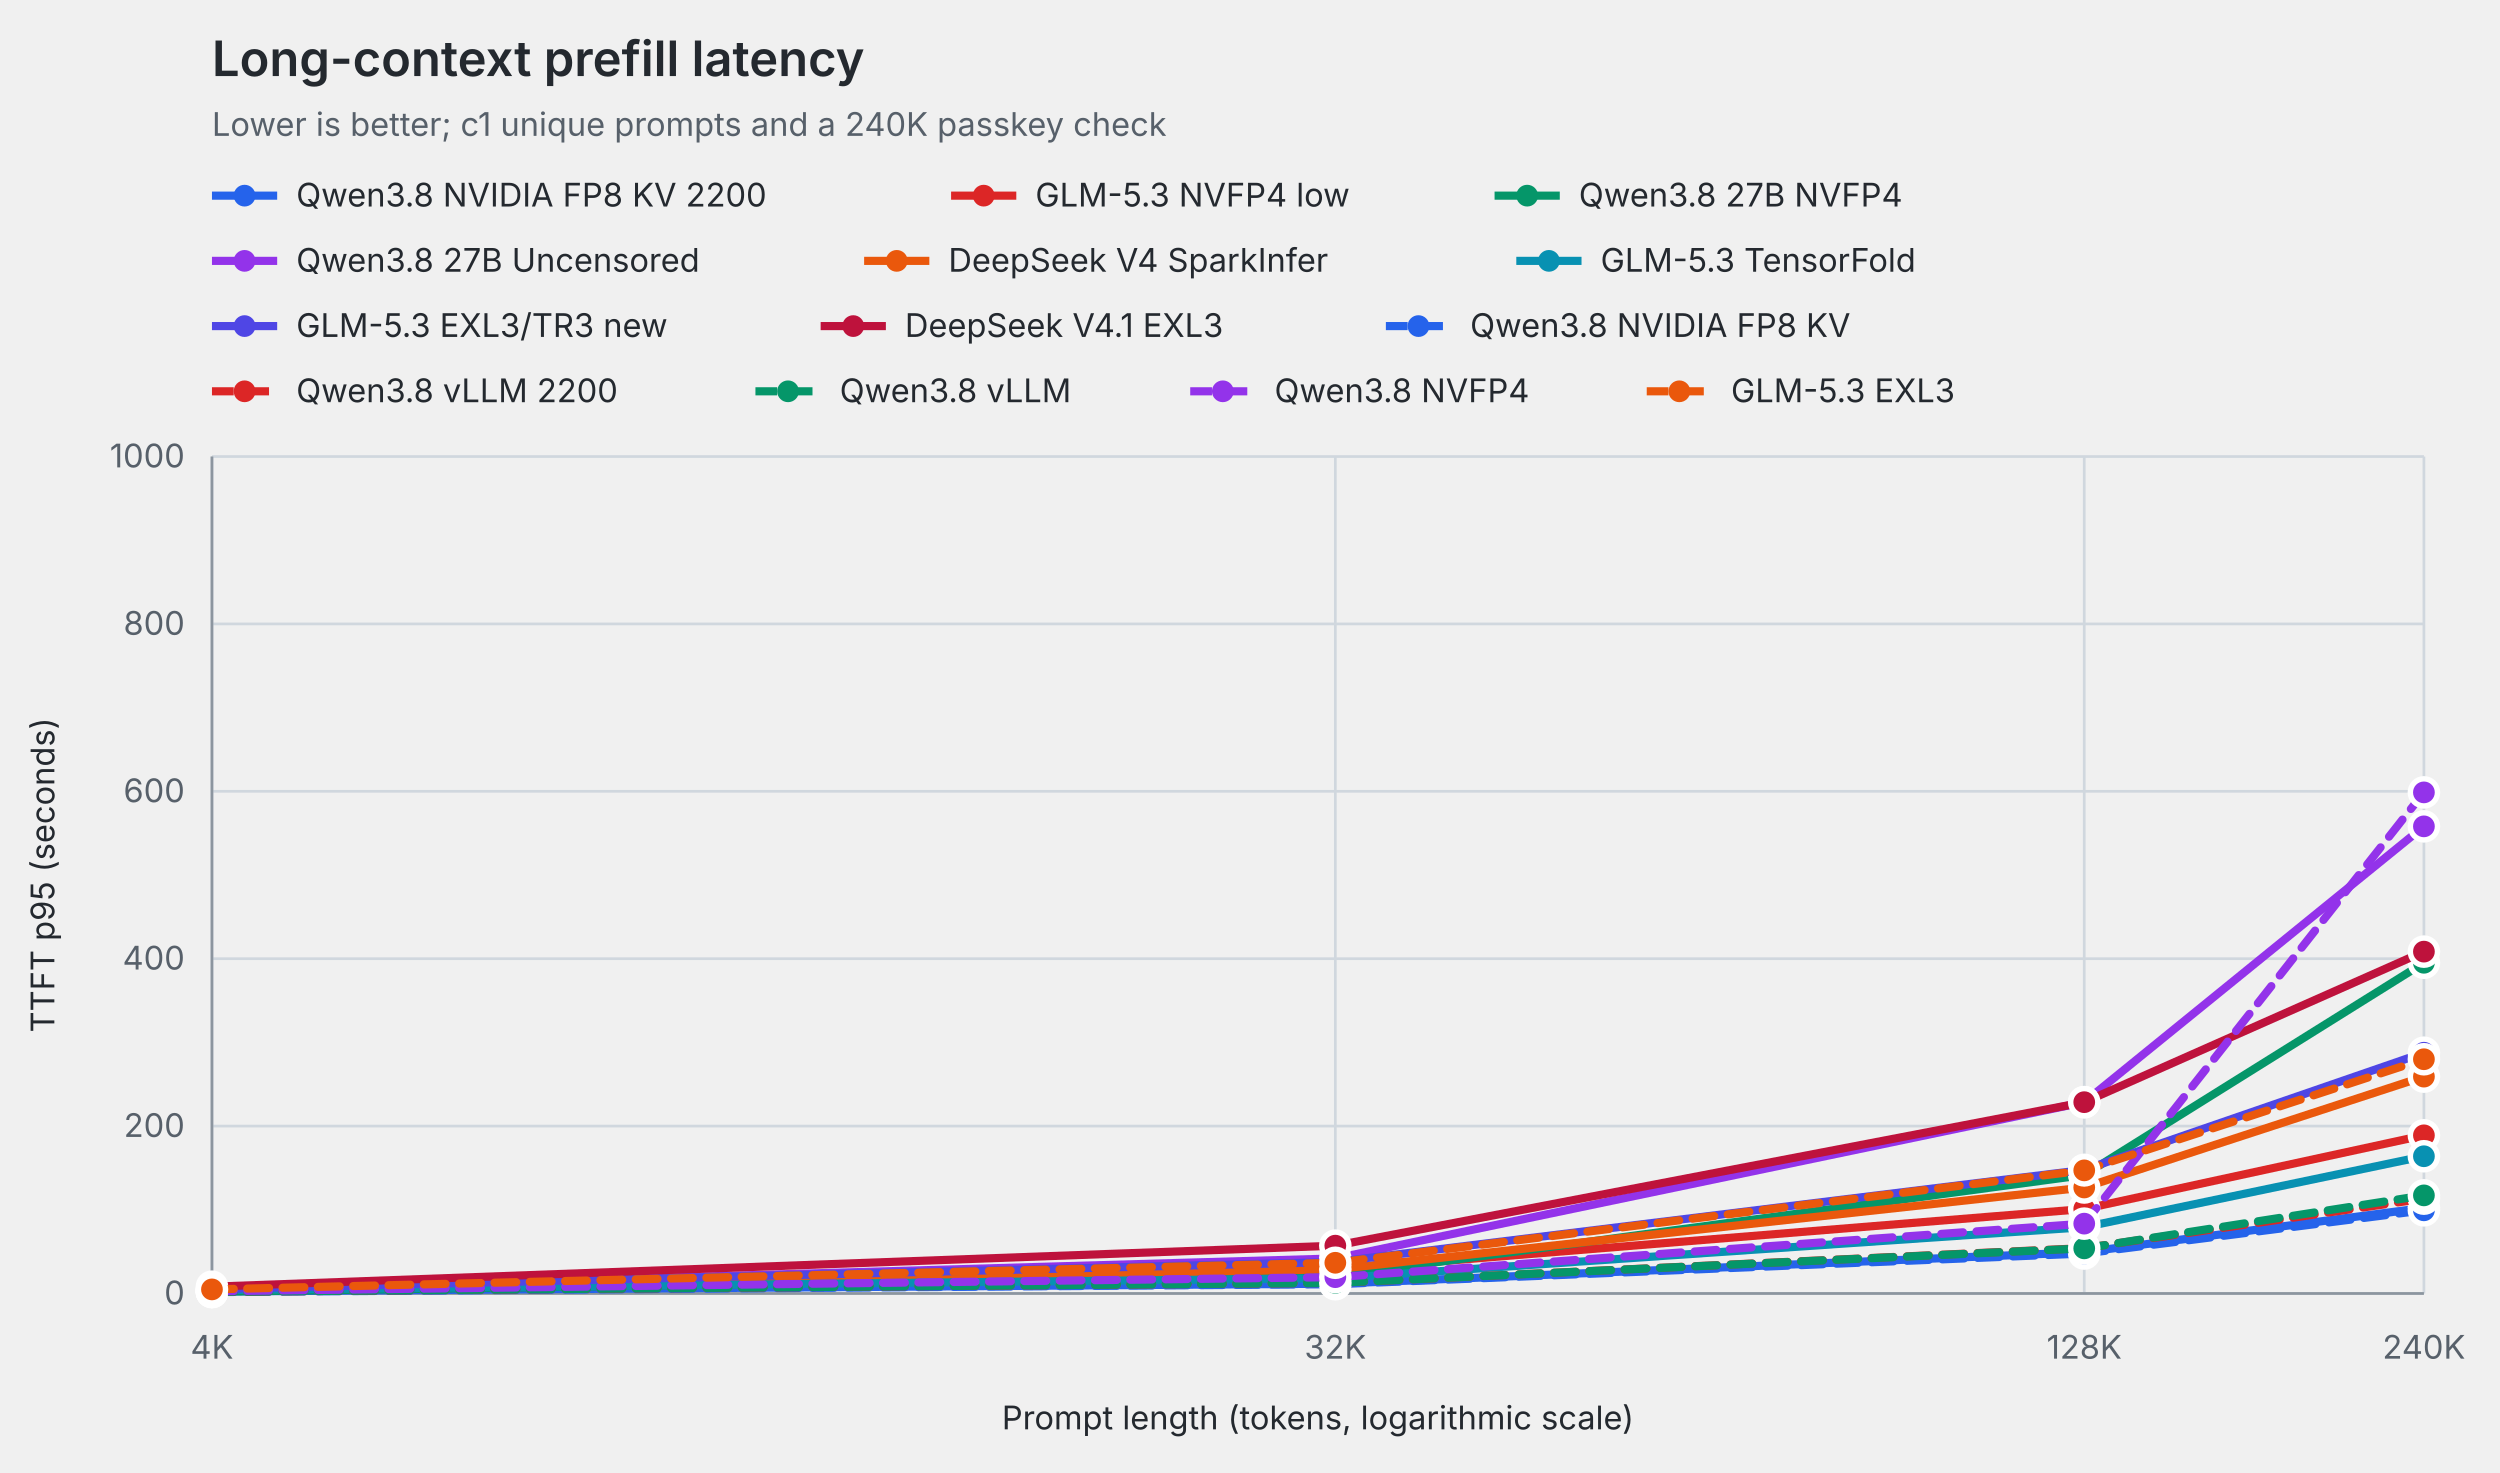
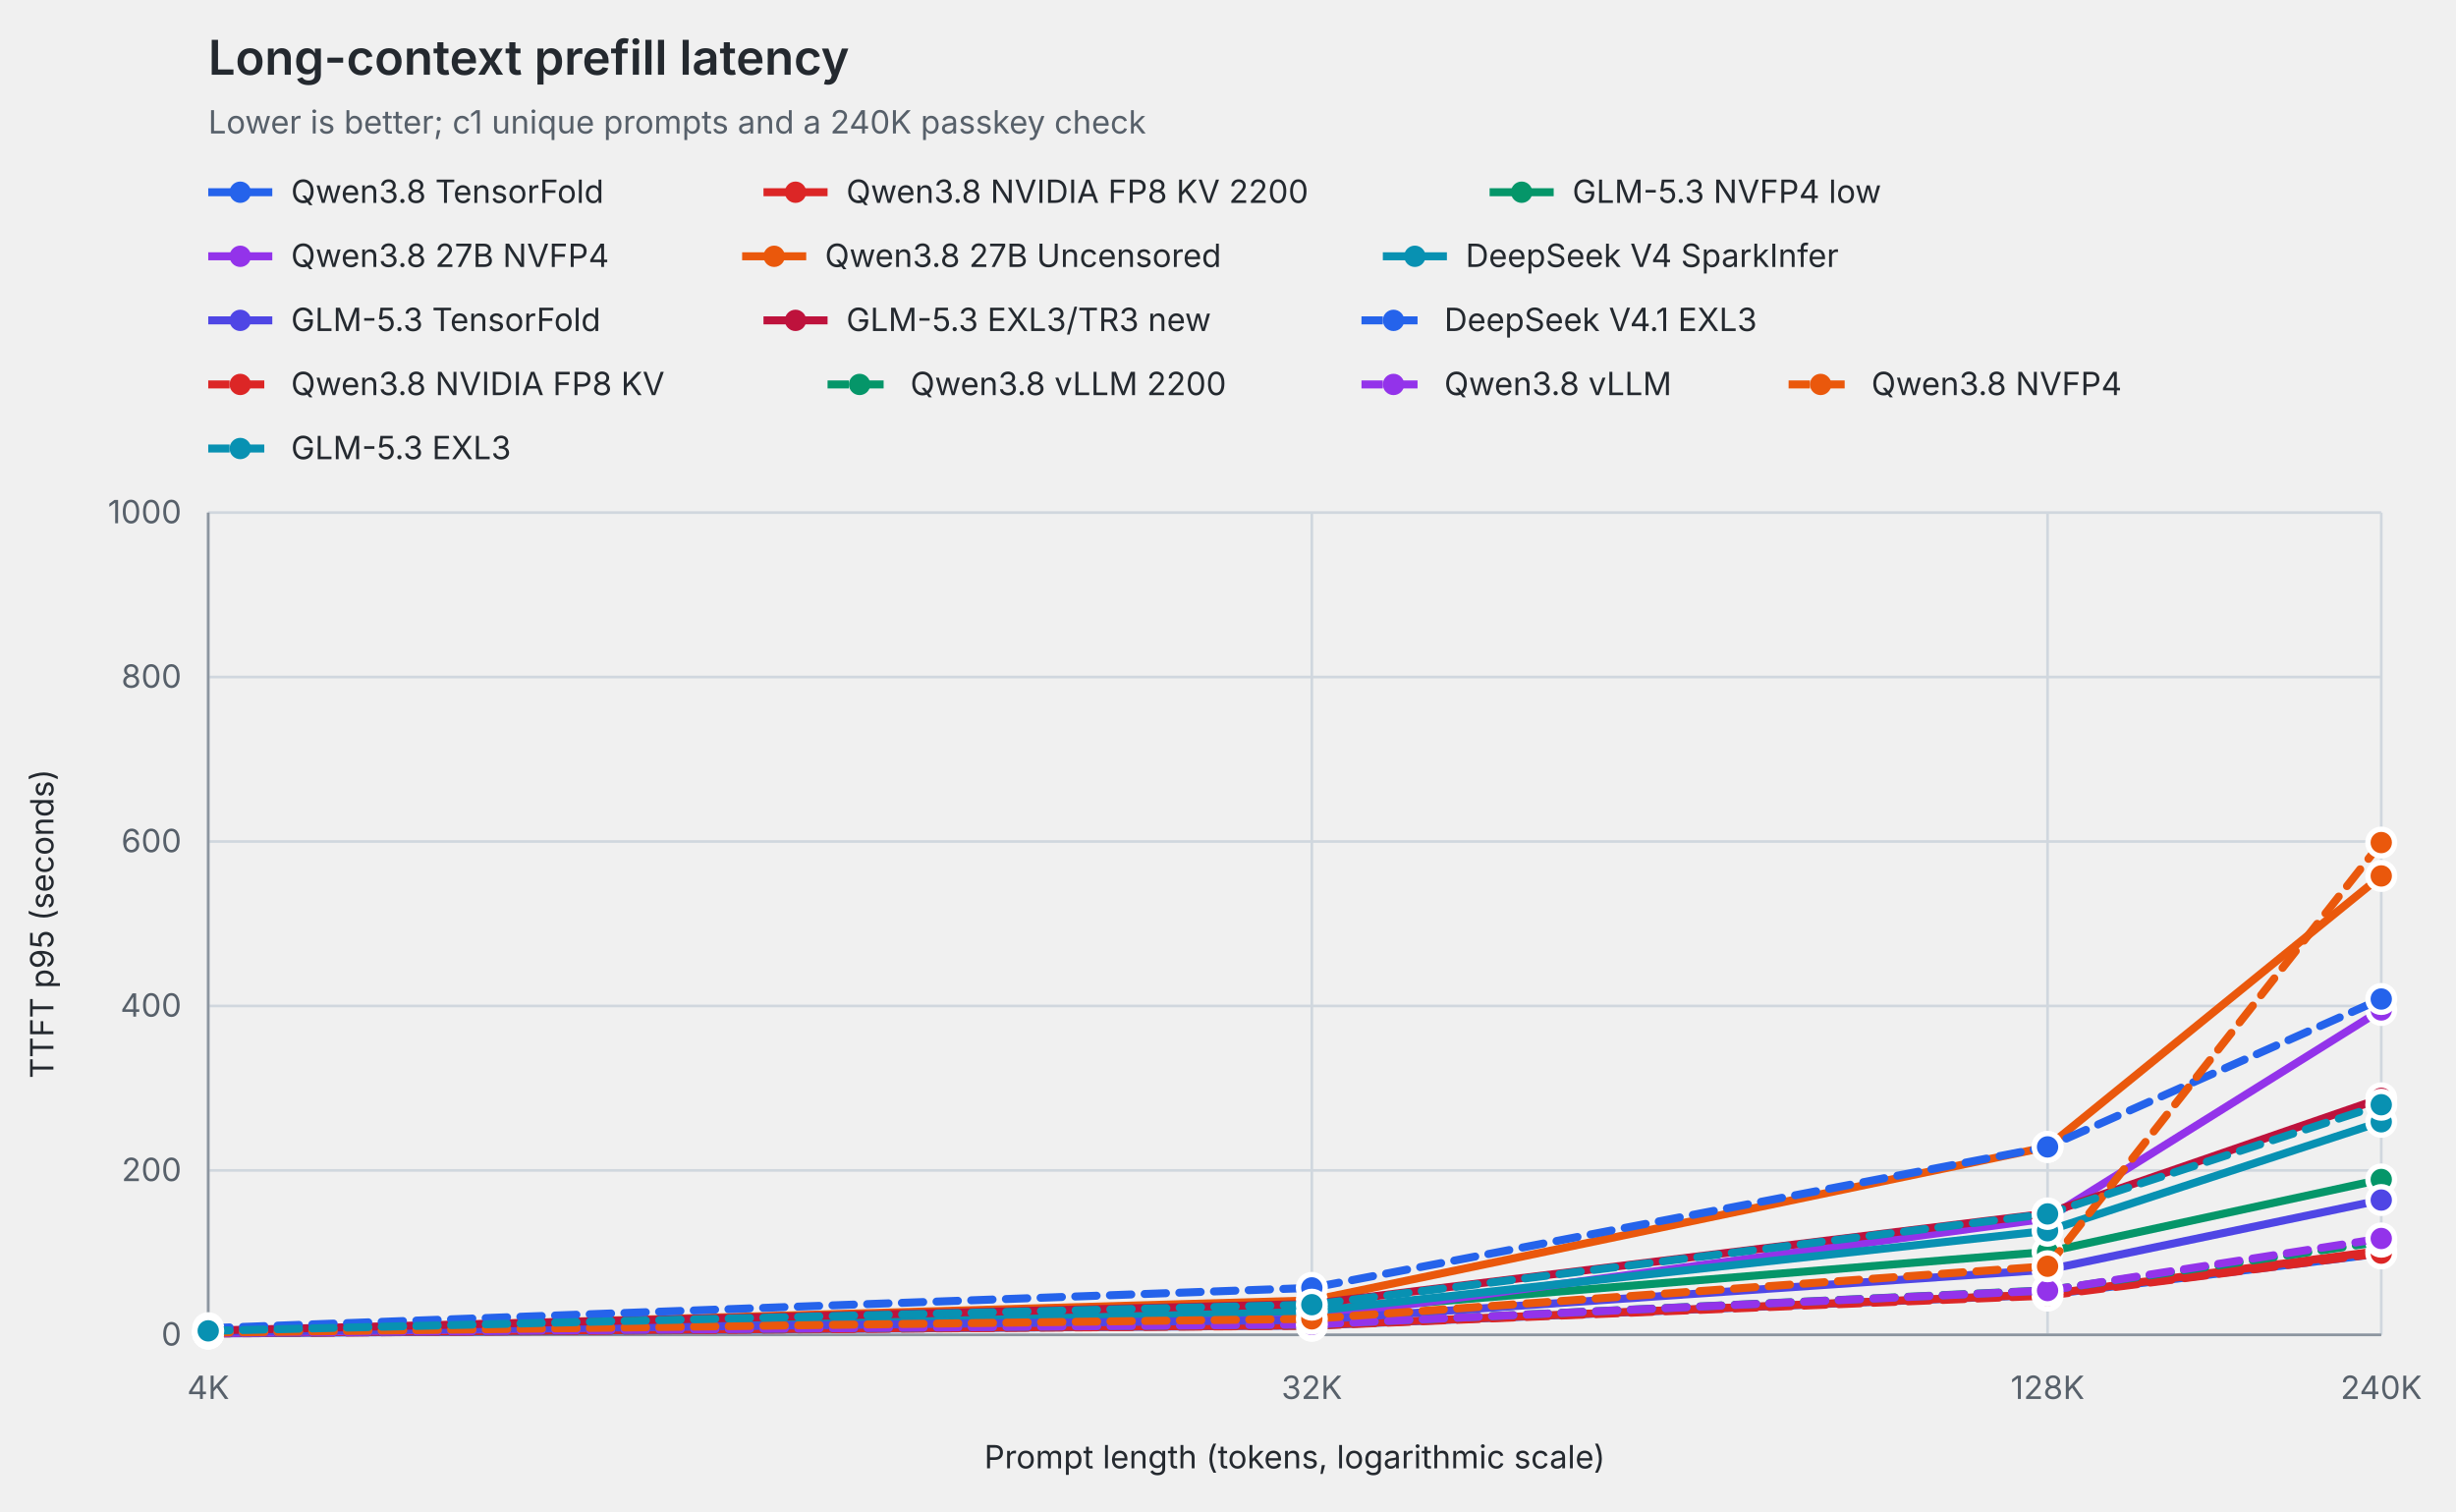
- <svg xmlns="http://www.w3.org/2000/svg" width="920" height="542" viewBox="0 0 920 542" role="img" aria-labelledby="title desc">
+ <svg xmlns="http://www.w3.org/2000/svg" width="920" height="566" viewBox="0 0 920 566" role="img" aria-labelledby="title desc">
  <style>
    :root { color-scheme: light dark; }
    text { font-family: ui-sans-serif, system-ui, -apple-system, BlinkMacSystemFont, "Segoe UI", sans-serif; fill: #24292f; font-size: 12px; }
    .title { font-size: 18px; font-weight: 600; }
    .subtitle, .tick { fill: #57606a; }
    .grid { stroke: #d0d7de; stroke-width: 1; }
    .axis { stroke: #8c959f; stroke-width: 1; }
    .series { fill: none; stroke-width: 3; stroke-linejoin: round; stroke-linecap: round; }
    .marker { stroke: #ffffff; stroke-width: 2; }
    @media (prefers-color-scheme: dark) {
      text { fill: #f0f6fc; }
      .subtitle, .tick { fill: #8c959f; }
      .grid { stroke: #30363d; }
      .axis { stroke: #6e7681; }
      .marker { stroke: #0d1117; }
    }
  </style>
  <text class="title" x="78" y="28">Long-context prefill latency</text>
  <text class="subtitle" x="78" y="50">Lower is better; c1 unique prompts and a 240K passkey check</text>
  <line x1="78" y1="72" x2="102" y2="72" stroke="#2563eb" stroke-width="3" stroke-dasharray="" />
  <circle cx="90" cy="72" r="4" fill="#2563eb" />
-   <text x="109" y="76">Qwen3.8 NVIDIA FP8 KV 2200</text>
-   <line x1="350" y1="72" x2="374" y2="72" stroke="#dc2626" stroke-width="3" stroke-dasharray="" />
-   <circle cx="362" cy="72" r="4" fill="#dc2626" />
-   <text x="381" y="76">GLM-5.3 NVFP4 low</text>
-   <line x1="550" y1="72" x2="574" y2="72" stroke="#059669" stroke-width="3" stroke-dasharray="" />
-   <circle cx="562" cy="72" r="4" fill="#059669" />
-   <text x="581" y="76">Qwen3.8 27B NVFP4</text>
+   <text x="109" y="76">Qwen3.8 TensorFold</text>
+   <line x1="286" y1="72" x2="310" y2="72" stroke="#dc2626" stroke-width="3" stroke-dasharray="" />
+   <circle cx="298" cy="72" r="4" fill="#dc2626" />
+   <text x="317" y="76">Qwen3.8 NVIDIA FP8 KV 2200</text>
+   <line x1="558" y1="72" x2="582" y2="72" stroke="#059669" stroke-width="3" stroke-dasharray="" />
+   <circle cx="570" cy="72" r="4" fill="#059669" />
+   <text x="589" y="76">GLM-5.3 NVFP4 low</text>
  <line x1="78" y1="96" x2="102" y2="96" stroke="#9333ea" stroke-width="3" stroke-dasharray="" />
  <circle cx="90" cy="96" r="4" fill="#9333ea" />
-   <text x="109" y="100">Qwen3.8 27B Uncensored</text>
-   <line x1="318" y1="96" x2="342" y2="96" stroke="#ea580c" stroke-width="3" stroke-dasharray="" />
-   <circle cx="330" cy="96" r="4" fill="#ea580c" />
-   <text x="349" y="100">DeepSeek V4 SparkInfer</text>
-   <line x1="558" y1="96" x2="582" y2="96" stroke="#0891b2" stroke-width="3" stroke-dasharray="" />
-   <circle cx="570" cy="96" r="4" fill="#0891b2" />
-   <text x="589" y="100">GLM-5.3 TensorFold</text>
+   <text x="109" y="100">Qwen3.8 27B NVFP4</text>
+   <line x1="278" y1="96" x2="302" y2="96" stroke="#ea580c" stroke-width="3" stroke-dasharray="" />
+   <circle cx="290" cy="96" r="4" fill="#ea580c" />
+   <text x="309" y="100">Qwen3.8 27B Uncensored</text>
+   <line x1="518" y1="96" x2="542" y2="96" stroke="#0891b2" stroke-width="3" stroke-dasharray="" />
+   <circle cx="530" cy="96" r="4" fill="#0891b2" />
+   <text x="549" y="100">DeepSeek V4 SparkInfer</text>
  <line x1="78" y1="120" x2="102" y2="120" stroke="#4f46e5" stroke-width="3" stroke-dasharray="" />
  <circle cx="90" cy="120" r="4" fill="#4f46e5" />
-   <text x="109" y="124">GLM-5.3 EXL3/TR3 new</text>
-   <line x1="302" y1="120" x2="326" y2="120" stroke="#be123c" stroke-width="3" stroke-dasharray="" />
-   <circle cx="314" cy="120" r="4" fill="#be123c" />
-   <text x="333" y="124">DeepSeek V4.1 EXL3</text>
+   <text x="109" y="124">GLM-5.3 TensorFold</text>
+   <line x1="286" y1="120" x2="310" y2="120" stroke="#be123c" stroke-width="3" stroke-dasharray="" />
+   <circle cx="298" cy="120" r="4" fill="#be123c" />
+   <text x="317" y="124">GLM-5.3 EXL3/TR3 new</text>
  <line x1="510" y1="120" x2="534" y2="120" stroke="#2563eb" stroke-width="3" stroke-dasharray="8 5" />
  <circle cx="522" cy="120" r="4" fill="#2563eb" />
-   <text x="541" y="124">Qwen3.8 NVIDIA FP8 KV</text>
+   <text x="541" y="124">DeepSeek V4.1 EXL3</text>
  <line x1="78" y1="144" x2="102" y2="144" stroke="#dc2626" stroke-width="3" stroke-dasharray="8 5" />
  <circle cx="90" cy="144" r="4" fill="#dc2626" />
-   <text x="109" y="148">Qwen3.8 vLLM 2200</text>
-   <line x1="278" y1="144" x2="302" y2="144" stroke="#059669" stroke-width="3" stroke-dasharray="8 5" />
-   <circle cx="290" cy="144" r="4" fill="#059669" />
-   <text x="309" y="148">Qwen3.8 vLLM</text>
-   <line x1="438" y1="144" x2="462" y2="144" stroke="#9333ea" stroke-width="3" stroke-dasharray="8 5" />
-   <circle cx="450" cy="144" r="4" fill="#9333ea" />
-   <text x="469" y="148">Qwen3.8 NVFP4</text>
-   <line x1="606" y1="144" x2="630" y2="144" stroke="#ea580c" stroke-width="3" stroke-dasharray="8 5" />
-   <circle cx="618" cy="144" r="4" fill="#ea580c" />
-   <text x="637" y="148">GLM-5.3 EXL3</text>
-   <line class="grid" x1="78" y1="476.0" x2="892" y2="476.0" />
-   <text class="tick" x="68" y="480.0" text-anchor="end">0</text>
-   <line class="grid" x1="78" y1="414.4" x2="892" y2="414.4" />
-   <text class="tick" x="68" y="418.4" text-anchor="end">200</text>
-   <line class="grid" x1="78" y1="352.8" x2="892" y2="352.8" />
-   <text class="tick" x="68" y="356.8" text-anchor="end">400</text>
-   <line class="grid" x1="78" y1="291.2" x2="892" y2="291.2" />
-   <text class="tick" x="68" y="295.2" text-anchor="end">600</text>
-   <line class="grid" x1="78" y1="229.6" x2="892" y2="229.6" />
-   <text class="tick" x="68" y="233.6" text-anchor="end">800</text>
-   <line class="grid" x1="78" y1="168.0" x2="892" y2="168.0" />
-   <text class="tick" x="68" y="172.0" text-anchor="end">1000</text>
-   <line class="grid" x1="78.0" y1="168" x2="78.0" y2="476" />
-   <text class="tick" x="78.0" y="500" text-anchor="middle">4K</text>
-   <line class="grid" x1="491.4" y1="168" x2="491.4" y2="476" />
-   <text class="tick" x="491.4" y="500" text-anchor="middle">32K</text>
-   <line class="grid" x1="767.0" y1="168" x2="767.0" y2="476" />
-   <text class="tick" x="767.0" y="500" text-anchor="middle">128K</text>
-   <line class="grid" x1="892.0" y1="168" x2="892.0" y2="476" />
-   <text class="tick" x="892.0" y="500" text-anchor="middle">240K</text>
-   <line class="axis" x1="78" y1="476" x2="892" y2="476" />
-   <line class="axis" x1="78" y1="168" x2="78" y2="476" />
-   <text x="485.0" y="526" text-anchor="middle">Prompt length (tokens, logarithmic scale)</text>
-   <text transform="translate(20 322.0) rotate(-90)" text-anchor="middle">TTFT p95 (seconds)</text>
-   <path class="series" d="M 78.0 475.3 L 491.4 472.4 L 767.0 460.8 L 892.0 444.5" stroke="#2563eb" stroke-dasharray="" />
-   <circle class="marker" cx="78.0" cy="475.3" r="5" fill="#2563eb" />
-   <circle class="marker" cx="491.4" cy="472.4" r="5" fill="#2563eb" />
-   <circle class="marker" cx="767.0" cy="460.8" r="5" fill="#2563eb" />
-   <circle class="marker" cx="892.0" cy="444.5" r="5" fill="#2563eb" />
-   <path class="series" d="M 78.0 475.1 L 491.4 467.3 L 767.0 444.9 L 892.0 417.8" stroke="#dc2626" stroke-dasharray="" />
-   <circle class="marker" cx="78.0" cy="475.1" r="5" fill="#dc2626" />
-   <circle class="marker" cx="491.4" cy="467.3" r="5" fill="#dc2626" />
-   <circle class="marker" cx="767.0" cy="444.9" r="5" fill="#dc2626" />
-   <circle class="marker" cx="892.0" cy="417.8" r="5" fill="#dc2626" />
-   <path class="series" d="M 78.0 475.4 L 491.4 469.5 L 767.0 432.4 L 892.0 354.3" stroke="#059669" stroke-dasharray="" />
-   <circle class="marker" cx="78.0" cy="475.4" r="5" fill="#059669" />
-   <circle class="marker" cx="491.4" cy="469.5" r="5" fill="#059669" />
-   <circle class="marker" cx="767.0" cy="432.4" r="5" fill="#059669" />
-   <circle class="marker" cx="892.0" cy="354.3" r="5" fill="#059669" />
-   <path class="series" d="M 78.0 474.9 L 491.4 463.1 L 767.0 405.6 L 892.0 304.1" stroke="#9333ea" stroke-dasharray="" />
-   <circle class="marker" cx="78.0" cy="474.9" r="5" fill="#9333ea" />
-   <circle class="marker" cx="491.4" cy="463.1" r="5" fill="#9333ea" />
-   <circle class="marker" cx="767.0" cy="405.6" r="5" fill="#9333ea" />
-   <circle class="marker" cx="892.0" cy="304.1" r="5" fill="#9333ea" />
-   <path class="series" d="M 78.0 474.8 L 491.4 467.1 L 767.0 437.0 L 892.0 396.2" stroke="#ea580c" stroke-dasharray="" />
-   <circle class="marker" cx="78.0" cy="474.8" r="5" fill="#ea580c" />
-   <circle class="marker" cx="491.4" cy="467.1" r="5" fill="#ea580c" />
-   <circle class="marker" cx="767.0" cy="437.0" r="5" fill="#ea580c" />
-   <circle class="marker" cx="892.0" cy="396.2" r="5" fill="#ea580c" />
-   <path class="series" d="M 78.0 474.8 L 491.4 470.4 L 767.0 451.6 L 892.0 425.5" stroke="#0891b2" stroke-dasharray="" />
-   <circle class="marker" cx="78.0" cy="474.8" r="5" fill="#0891b2" />
-   <circle class="marker" cx="491.4" cy="470.4" r="5" fill="#0891b2" />
-   <circle class="marker" cx="767.0" cy="451.6" r="5" fill="#0891b2" />
-   <circle class="marker" cx="892.0" cy="425.5" r="5" fill="#0891b2" />
-   <path class="series" d="M 78.0 474.4 L 491.4 464.4 L 767.0 430.5 L 892.0 387.4" stroke="#4f46e5" stroke-dasharray="" />
-   <circle class="marker" cx="78.0" cy="474.4" r="5" fill="#4f46e5" />
-   <circle class="marker" cx="491.4" cy="464.4" r="5" fill="#4f46e5" />
-   <circle class="marker" cx="767.0" cy="430.5" r="5" fill="#4f46e5" />
-   <circle class="marker" cx="892.0" cy="387.4" r="5" fill="#4f46e5" />
-   <path class="series" d="M 78.0 473.5 L 491.4 458.4 L 767.0 405.6 L 892.0 350.2" stroke="#be123c" stroke-dasharray="" />
-   <circle class="marker" cx="78.0" cy="473.5" r="5" fill="#be123c" />
-   <circle class="marker" cx="491.4" cy="458.4" r="5" fill="#be123c" />
-   <circle class="marker" cx="767.0" cy="405.6" r="5" fill="#be123c" />
-   <circle class="marker" cx="892.0" cy="350.2" r="5" fill="#be123c" />
-   <path class="series" d="M 78.0 475.5 L 491.4 472.6 L 767.0 461.3 L 892.0 445.4" stroke="#2563eb" stroke-dasharray="8 5" />
-   <circle class="marker" cx="78.0" cy="475.5" r="5" fill="#2563eb" />
-   <circle class="marker" cx="491.4" cy="472.6" r="5" fill="#2563eb" />
-   <circle class="marker" cx="767.0" cy="461.3" r="5" fill="#2563eb" />
-   <circle class="marker" cx="892.0" cy="445.4" r="5" fill="#2563eb" />
-   <path class="series" d="M 78.0 475.4 L 491.4 472.1 L 767.0 459.3 L 892.0 441.1" stroke="#dc2626" stroke-dasharray="8 5" />
-   <circle class="marker" cx="78.0" cy="475.4" r="5" fill="#dc2626" />
-   <circle class="marker" cx="491.4" cy="472.1" r="5" fill="#dc2626" />
-   <circle class="marker" cx="767.0" cy="459.3" r="5" fill="#dc2626" />
-   <circle class="marker" cx="892.0" cy="441.1" r="5" fill="#dc2626" />
-   <path class="series" d="M 78.0 475.4 L 491.4 472.1 L 767.0 459.4 L 892.0 439.9" stroke="#059669" stroke-dasharray="8 5" />
-   <circle class="marker" cx="78.0" cy="475.4" r="5" fill="#059669" />
-   <circle class="marker" cx="491.4" cy="472.1" r="5" fill="#059669" />
-   <circle class="marker" cx="767.0" cy="459.4" r="5" fill="#059669" />
-   <circle class="marker" cx="892.0" cy="439.9" r="5" fill="#059669" />
-   <path class="series" d="M 78.0 475.2 L 491.4 470.0 L 767.0 450.3 L 892.0 291.6" stroke="#9333ea" stroke-dasharray="8 5" />
-   <circle class="marker" cx="78.0" cy="475.2" r="5" fill="#9333ea" />
-   <circle class="marker" cx="491.4" cy="470.0" r="5" fill="#9333ea" />
-   <circle class="marker" cx="767.0" cy="450.3" r="5" fill="#9333ea" />
-   <circle class="marker" cx="892.0" cy="291.6" r="5" fill="#9333ea" />
-   <path class="series" d="M 78.0 474.5 L 491.4 464.7 L 767.0 430.7 L 892.0 389.8" stroke="#ea580c" stroke-dasharray="8 5" />
-   <circle class="marker" cx="78.0" cy="474.5" r="5" fill="#ea580c" />
-   <circle class="marker" cx="491.4" cy="464.7" r="5" fill="#ea580c" />
-   <circle class="marker" cx="767.0" cy="430.7" r="5" fill="#ea580c" />
-   <circle class="marker" cx="892.0" cy="389.8" r="5" fill="#ea580c" />
+   <text x="109" y="148">Qwen3.8 NVIDIA FP8 KV</text>
+   <line x1="310" y1="144" x2="334" y2="144" stroke="#059669" stroke-width="3" stroke-dasharray="8 5" />
+   <circle cx="322" cy="144" r="4" fill="#059669" />
+   <text x="341" y="148">Qwen3.8 vLLM 2200</text>
+   <line x1="510" y1="144" x2="534" y2="144" stroke="#9333ea" stroke-width="3" stroke-dasharray="8 5" />
+   <circle cx="522" cy="144" r="4" fill="#9333ea" />
+   <text x="541" y="148">Qwen3.8 vLLM</text>
+   <line x1="670" y1="144" x2="694" y2="144" stroke="#ea580c" stroke-width="3" stroke-dasharray="8 5" />
+   <circle cx="682" cy="144" r="4" fill="#ea580c" />
+   <text x="701" y="148">Qwen3.8 NVFP4</text>
+   <line x1="78" y1="168" x2="102" y2="168" stroke="#0891b2" stroke-width="3" stroke-dasharray="8 5" />
+   <circle cx="90" cy="168" r="4" fill="#0891b2" />
+   <text x="109" y="172">GLM-5.3 EXL3</text>
+   <line class="grid" x1="78" y1="500.0" x2="892" y2="500.0" />
+   <text class="tick" x="68" y="504.0" text-anchor="end">0</text>
+   <line class="grid" x1="78" y1="438.4" x2="892" y2="438.4" />
+   <text class="tick" x="68" y="442.4" text-anchor="end">200</text>
+   <line class="grid" x1="78" y1="376.8" x2="892" y2="376.8" />
+   <text class="tick" x="68" y="380.8" text-anchor="end">400</text>
+   <line class="grid" x1="78" y1="315.2" x2="892" y2="315.2" />
+   <text class="tick" x="68" y="319.2" text-anchor="end">600</text>
+   <line class="grid" x1="78" y1="253.6" x2="892" y2="253.6" />
+   <text class="tick" x="68" y="257.6" text-anchor="end">800</text>
+   <line class="grid" x1="78" y1="192.0" x2="892" y2="192.0" />
+   <text class="tick" x="68" y="196.0" text-anchor="end">1000</text>
+   <line class="grid" x1="78.0" y1="192" x2="78.0" y2="500" />
+   <text class="tick" x="78.0" y="524" text-anchor="middle">4K</text>
+   <line class="grid" x1="491.4" y1="192" x2="491.4" y2="500" />
+   <text class="tick" x="491.4" y="524" text-anchor="middle">32K</text>
+   <line class="grid" x1="767.0" y1="192" x2="767.0" y2="500" />
+   <text class="tick" x="767.0" y="524" text-anchor="middle">128K</text>
+   <line class="grid" x1="892.0" y1="192" x2="892.0" y2="500" />
+   <text class="tick" x="892.0" y="524" text-anchor="middle">240K</text>
+   <line class="axis" x1="78" y1="500" x2="892" y2="500" />
+   <line class="axis" x1="78" y1="192" x2="78" y2="500" />
+   <text x="485.0" y="550" text-anchor="middle">Prompt length (tokens, logarithmic scale)</text>
+   <text transform="translate(20 346.0) rotate(-90)" text-anchor="middle">TTFT p95 (seconds)</text>
+   <path class="series" d="M 78.0 499.5 L 491.4 496.5 L 767.0 484.9 L 892.0 469.5" stroke="#2563eb" stroke-dasharray="" />
+   <circle class="marker" cx="78.0" cy="499.5" r="5" fill="#2563eb" />
+   <circle class="marker" cx="491.4" cy="496.5" r="5" fill="#2563eb" />
+   <circle class="marker" cx="767.0" cy="484.9" r="5" fill="#2563eb" />
+   <circle class="marker" cx="892.0" cy="469.5" r="5" fill="#2563eb" />
+   <path class="series" d="M 78.0 499.3 L 491.4 496.4 L 767.0 484.8 L 892.0 468.5" stroke="#dc2626" stroke-dasharray="" />
+   <circle class="marker" cx="78.0" cy="499.3" r="5" fill="#dc2626" />
+   <circle class="marker" cx="491.4" cy="496.4" r="5" fill="#dc2626" />
+   <circle class="marker" cx="767.0" cy="484.8" r="5" fill="#dc2626" />
+   <circle class="marker" cx="892.0" cy="468.5" r="5" fill="#dc2626" />
+   <path class="series" d="M 78.0 499.1 L 491.4 491.3 L 767.0 468.9 L 892.0 441.8" stroke="#059669" stroke-dasharray="" />
+   <circle class="marker" cx="78.0" cy="499.1" r="5" fill="#059669" />
+   <circle class="marker" cx="491.4" cy="491.3" r="5" fill="#059669" />
+   <circle class="marker" cx="767.0" cy="468.9" r="5" fill="#059669" />
+   <circle class="marker" cx="892.0" cy="441.8" r="5" fill="#059669" />
+   <path class="series" d="M 78.0 499.4 L 491.4 493.5 L 767.0 456.4 L 892.0 378.3" stroke="#9333ea" stroke-dasharray="" />
+   <circle class="marker" cx="78.0" cy="499.4" r="5" fill="#9333ea" />
+   <circle class="marker" cx="491.4" cy="493.5" r="5" fill="#9333ea" />
+   <circle class="marker" cx="767.0" cy="456.4" r="5" fill="#9333ea" />
+   <circle class="marker" cx="892.0" cy="378.3" r="5" fill="#9333ea" />
+   <path class="series" d="M 78.0 498.9 L 491.4 487.1 L 767.0 429.6 L 892.0 328.1" stroke="#ea580c" stroke-dasharray="" />
+   <circle class="marker" cx="78.0" cy="498.9" r="5" fill="#ea580c" />
+   <circle class="marker" cx="491.4" cy="487.1" r="5" fill="#ea580c" />
+   <circle class="marker" cx="767.0" cy="429.6" r="5" fill="#ea580c" />
+   <circle class="marker" cx="892.0" cy="328.1" r="5" fill="#ea580c" />
+   <path class="series" d="M 78.0 498.8 L 491.4 491.1 L 767.0 461.0 L 892.0 420.2" stroke="#0891b2" stroke-dasharray="" />
+   <circle class="marker" cx="78.0" cy="498.8" r="5" fill="#0891b2" />
+   <circle class="marker" cx="491.4" cy="491.1" r="5" fill="#0891b2" />
+   <circle class="marker" cx="767.0" cy="461.0" r="5" fill="#0891b2" />
+   <circle class="marker" cx="892.0" cy="420.2" r="5" fill="#0891b2" />
+   <path class="series" d="M 78.0 498.8 L 491.4 494.4 L 767.0 475.6 L 892.0 449.5" stroke="#4f46e5" stroke-dasharray="" />
+   <circle class="marker" cx="78.0" cy="498.8" r="5" fill="#4f46e5" />
+   <circle class="marker" cx="491.4" cy="494.4" r="5" fill="#4f46e5" />
+   <circle class="marker" cx="767.0" cy="475.6" r="5" fill="#4f46e5" />
+   <circle class="marker" cx="892.0" cy="449.5" r="5" fill="#4f46e5" />
+   <path class="series" d="M 78.0 498.4 L 491.4 488.4 L 767.0 454.5 L 892.0 411.4" stroke="#be123c" stroke-dasharray="" />
+   <circle class="marker" cx="78.0" cy="498.4" r="5" fill="#be123c" />
+   <circle class="marker" cx="491.4" cy="488.4" r="5" fill="#be123c" />
+   <circle class="marker" cx="767.0" cy="454.5" r="5" fill="#be123c" />
+   <circle class="marker" cx="892.0" cy="411.4" r="5" fill="#be123c" />
+   <path class="series" d="M 78.0 497.5 L 491.4 482.4 L 767.0 429.6 L 892.0 374.2" stroke="#2563eb" stroke-dasharray="8 5" />
+   <circle class="marker" cx="78.0" cy="497.5" r="5" fill="#2563eb" />
+   <circle class="marker" cx="491.4" cy="482.4" r="5" fill="#2563eb" />
+   <circle class="marker" cx="767.0" cy="429.6" r="5" fill="#2563eb" />
+   <circle class="marker" cx="892.0" cy="374.2" r="5" fill="#2563eb" />
+   <path class="series" d="M 78.0 499.5 L 491.4 496.6 L 767.0 485.3 L 892.0 469.4" stroke="#dc2626" stroke-dasharray="8 5" />
+   <circle class="marker" cx="78.0" cy="499.5" r="5" fill="#dc2626" />
+   <circle class="marker" cx="491.4" cy="496.6" r="5" fill="#dc2626" />
+   <circle class="marker" cx="767.0" cy="485.3" r="5" fill="#dc2626" />
+   <circle class="marker" cx="892.0" cy="469.4" r="5" fill="#dc2626" />
+   <path class="series" d="M 78.0 499.4 L 491.4 496.1 L 767.0 483.3 L 892.0 465.1" stroke="#059669" stroke-dasharray="8 5" />
+   <circle class="marker" cx="78.0" cy="499.4" r="5" fill="#059669" />
+   <circle class="marker" cx="491.4" cy="496.1" r="5" fill="#059669" />
+   <circle class="marker" cx="767.0" cy="483.3" r="5" fill="#059669" />
+   <circle class="marker" cx="892.0" cy="465.1" r="5" fill="#059669" />
+   <path class="series" d="M 78.0 499.4 L 491.4 496.1 L 767.0 483.4 L 892.0 463.9" stroke="#9333ea" stroke-dasharray="8 5" />
+   <circle class="marker" cx="78.0" cy="499.4" r="5" fill="#9333ea" />
+   <circle class="marker" cx="491.4" cy="496.1" r="5" fill="#9333ea" />
+   <circle class="marker" cx="767.0" cy="483.4" r="5" fill="#9333ea" />
+   <circle class="marker" cx="892.0" cy="463.9" r="5" fill="#9333ea" />
+   <path class="series" d="M 78.0 499.2 L 491.4 494.0 L 767.0 474.3 L 892.0 315.6" stroke="#ea580c" stroke-dasharray="8 5" />
+   <circle class="marker" cx="78.0" cy="499.2" r="5" fill="#ea580c" />
+   <circle class="marker" cx="491.4" cy="494.0" r="5" fill="#ea580c" />
+   <circle class="marker" cx="767.0" cy="474.3" r="5" fill="#ea580c" />
+   <circle class="marker" cx="892.0" cy="315.6" r="5" fill="#ea580c" />
+   <path class="series" d="M 78.0 498.5 L 491.4 488.7 L 767.0 454.7 L 892.0 413.8" stroke="#0891b2" stroke-dasharray="8 5" />
+   <circle class="marker" cx="78.0" cy="498.5" r="5" fill="#0891b2" />
+   <circle class="marker" cx="491.4" cy="488.7" r="5" fill="#0891b2" />
+   <circle class="marker" cx="767.0" cy="454.7" r="5" fill="#0891b2" />
+   <circle class="marker" cx="892.0" cy="413.8" r="5" fill="#0891b2" />
</svg>
